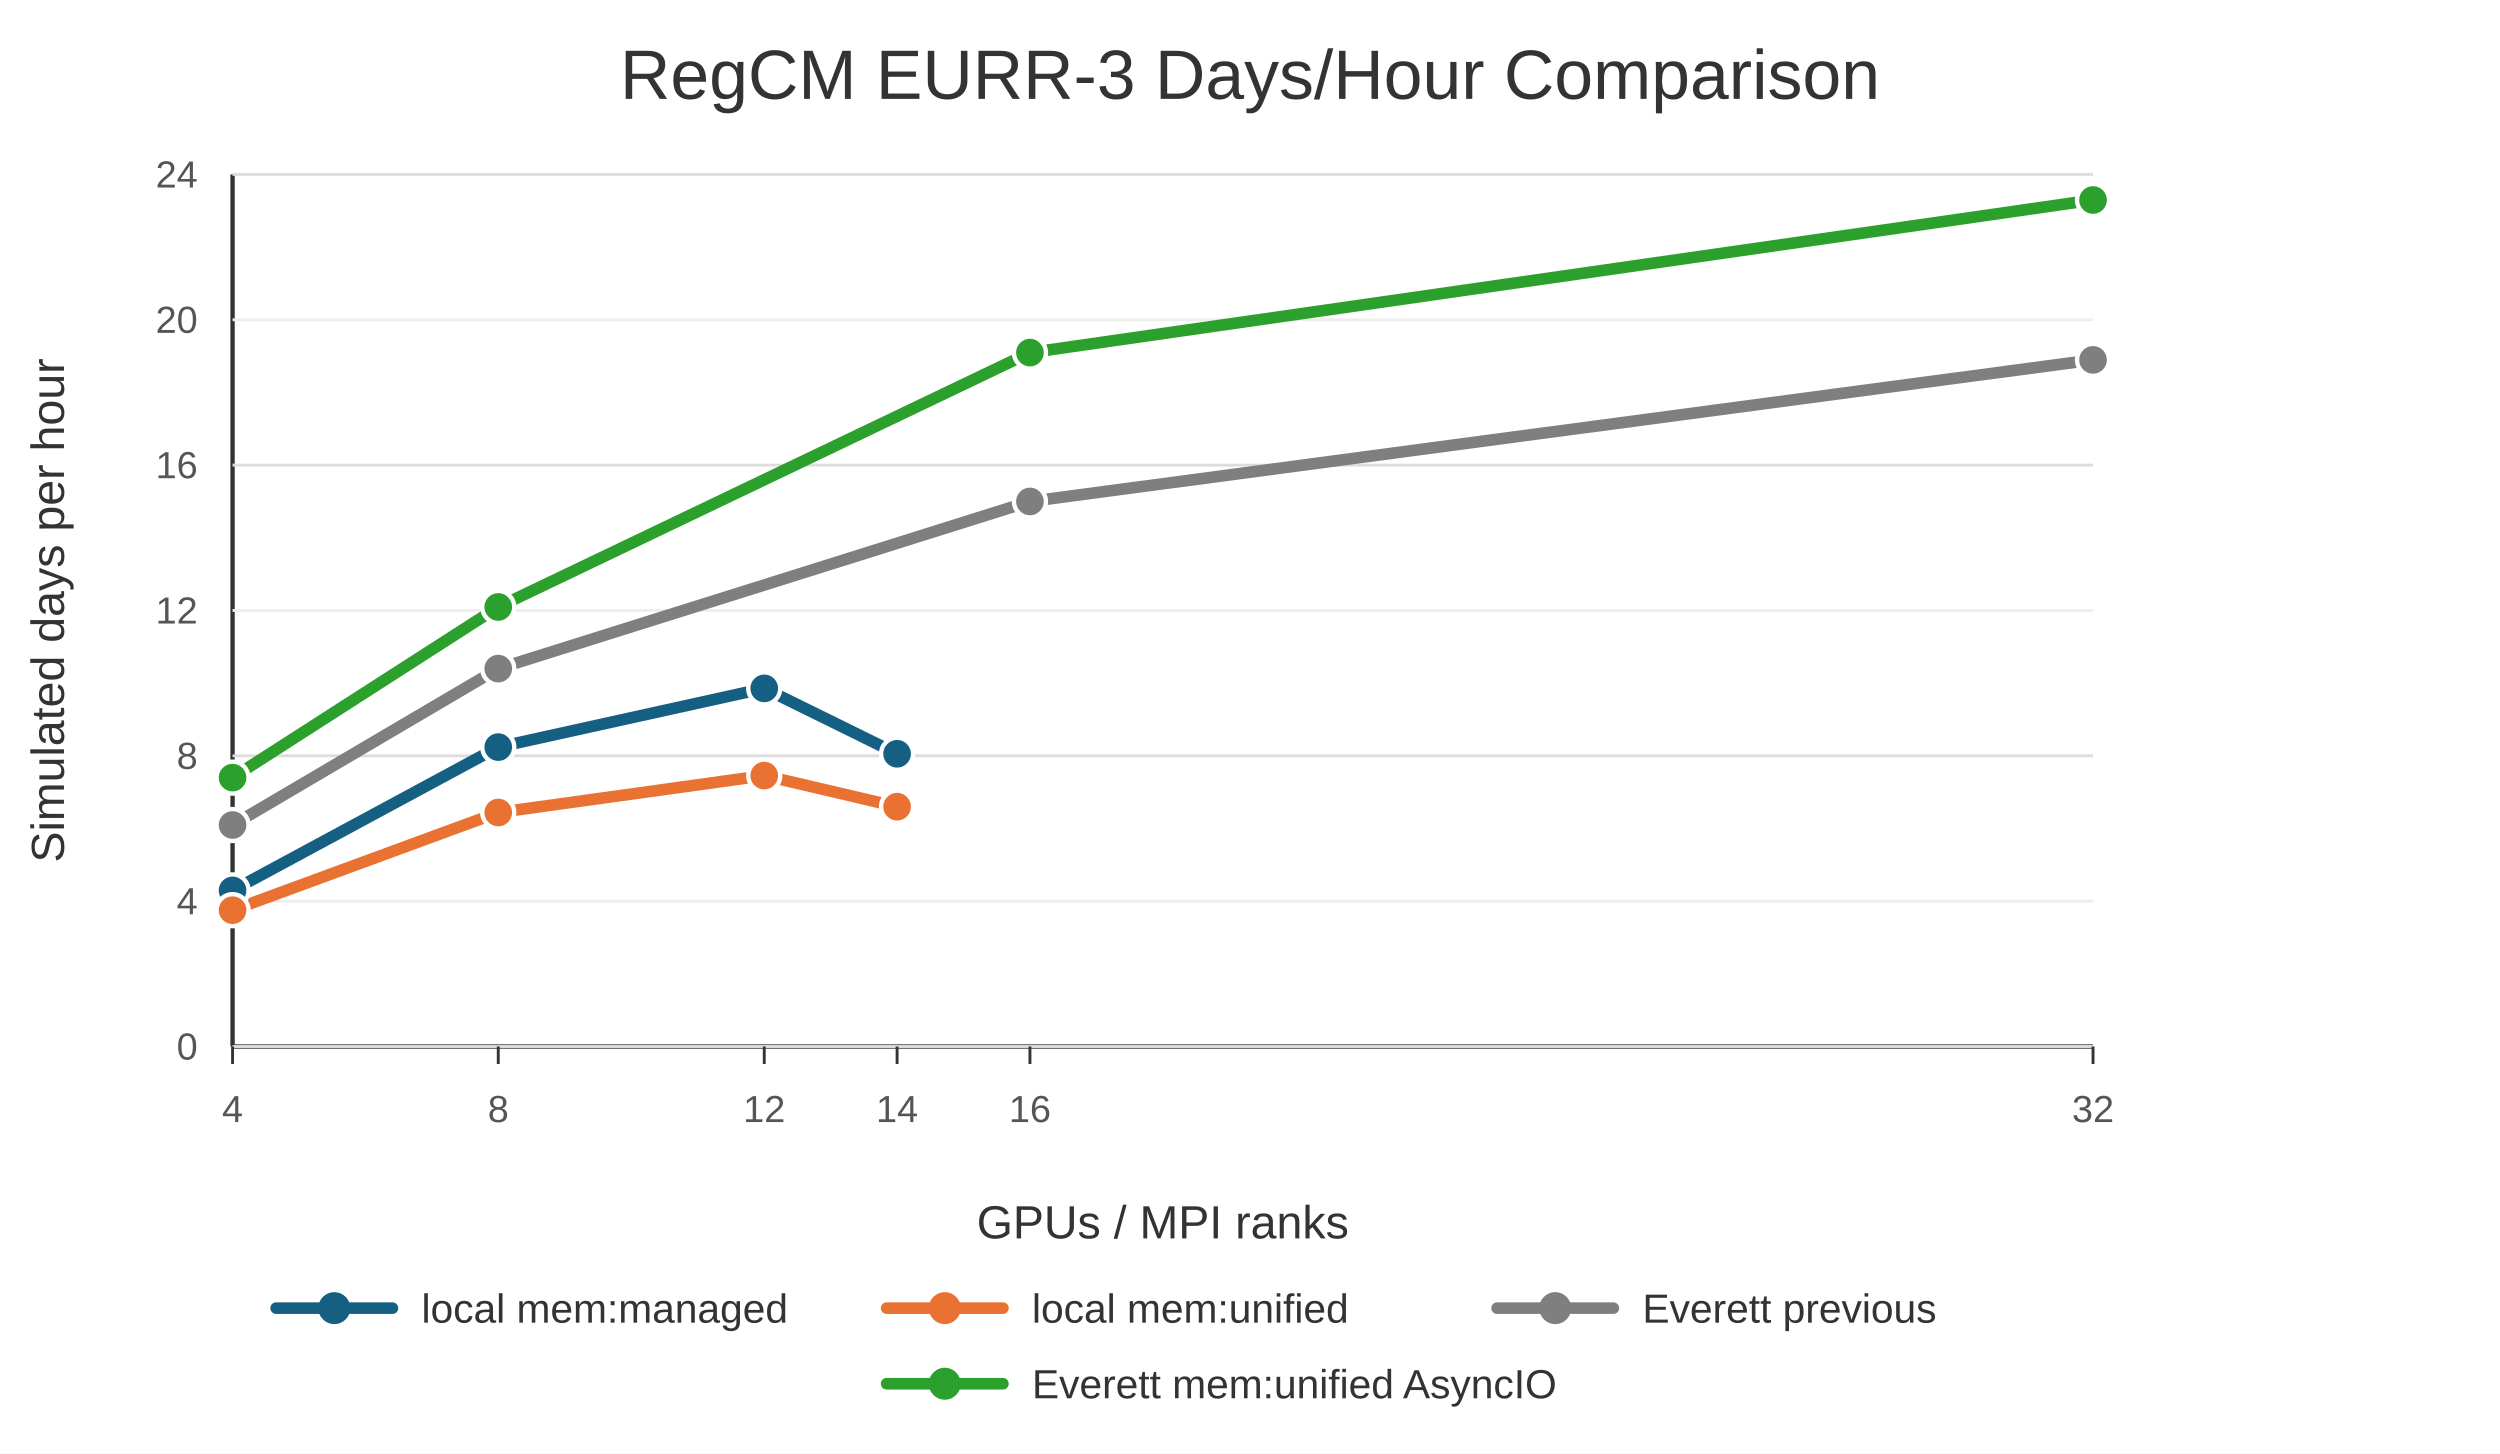
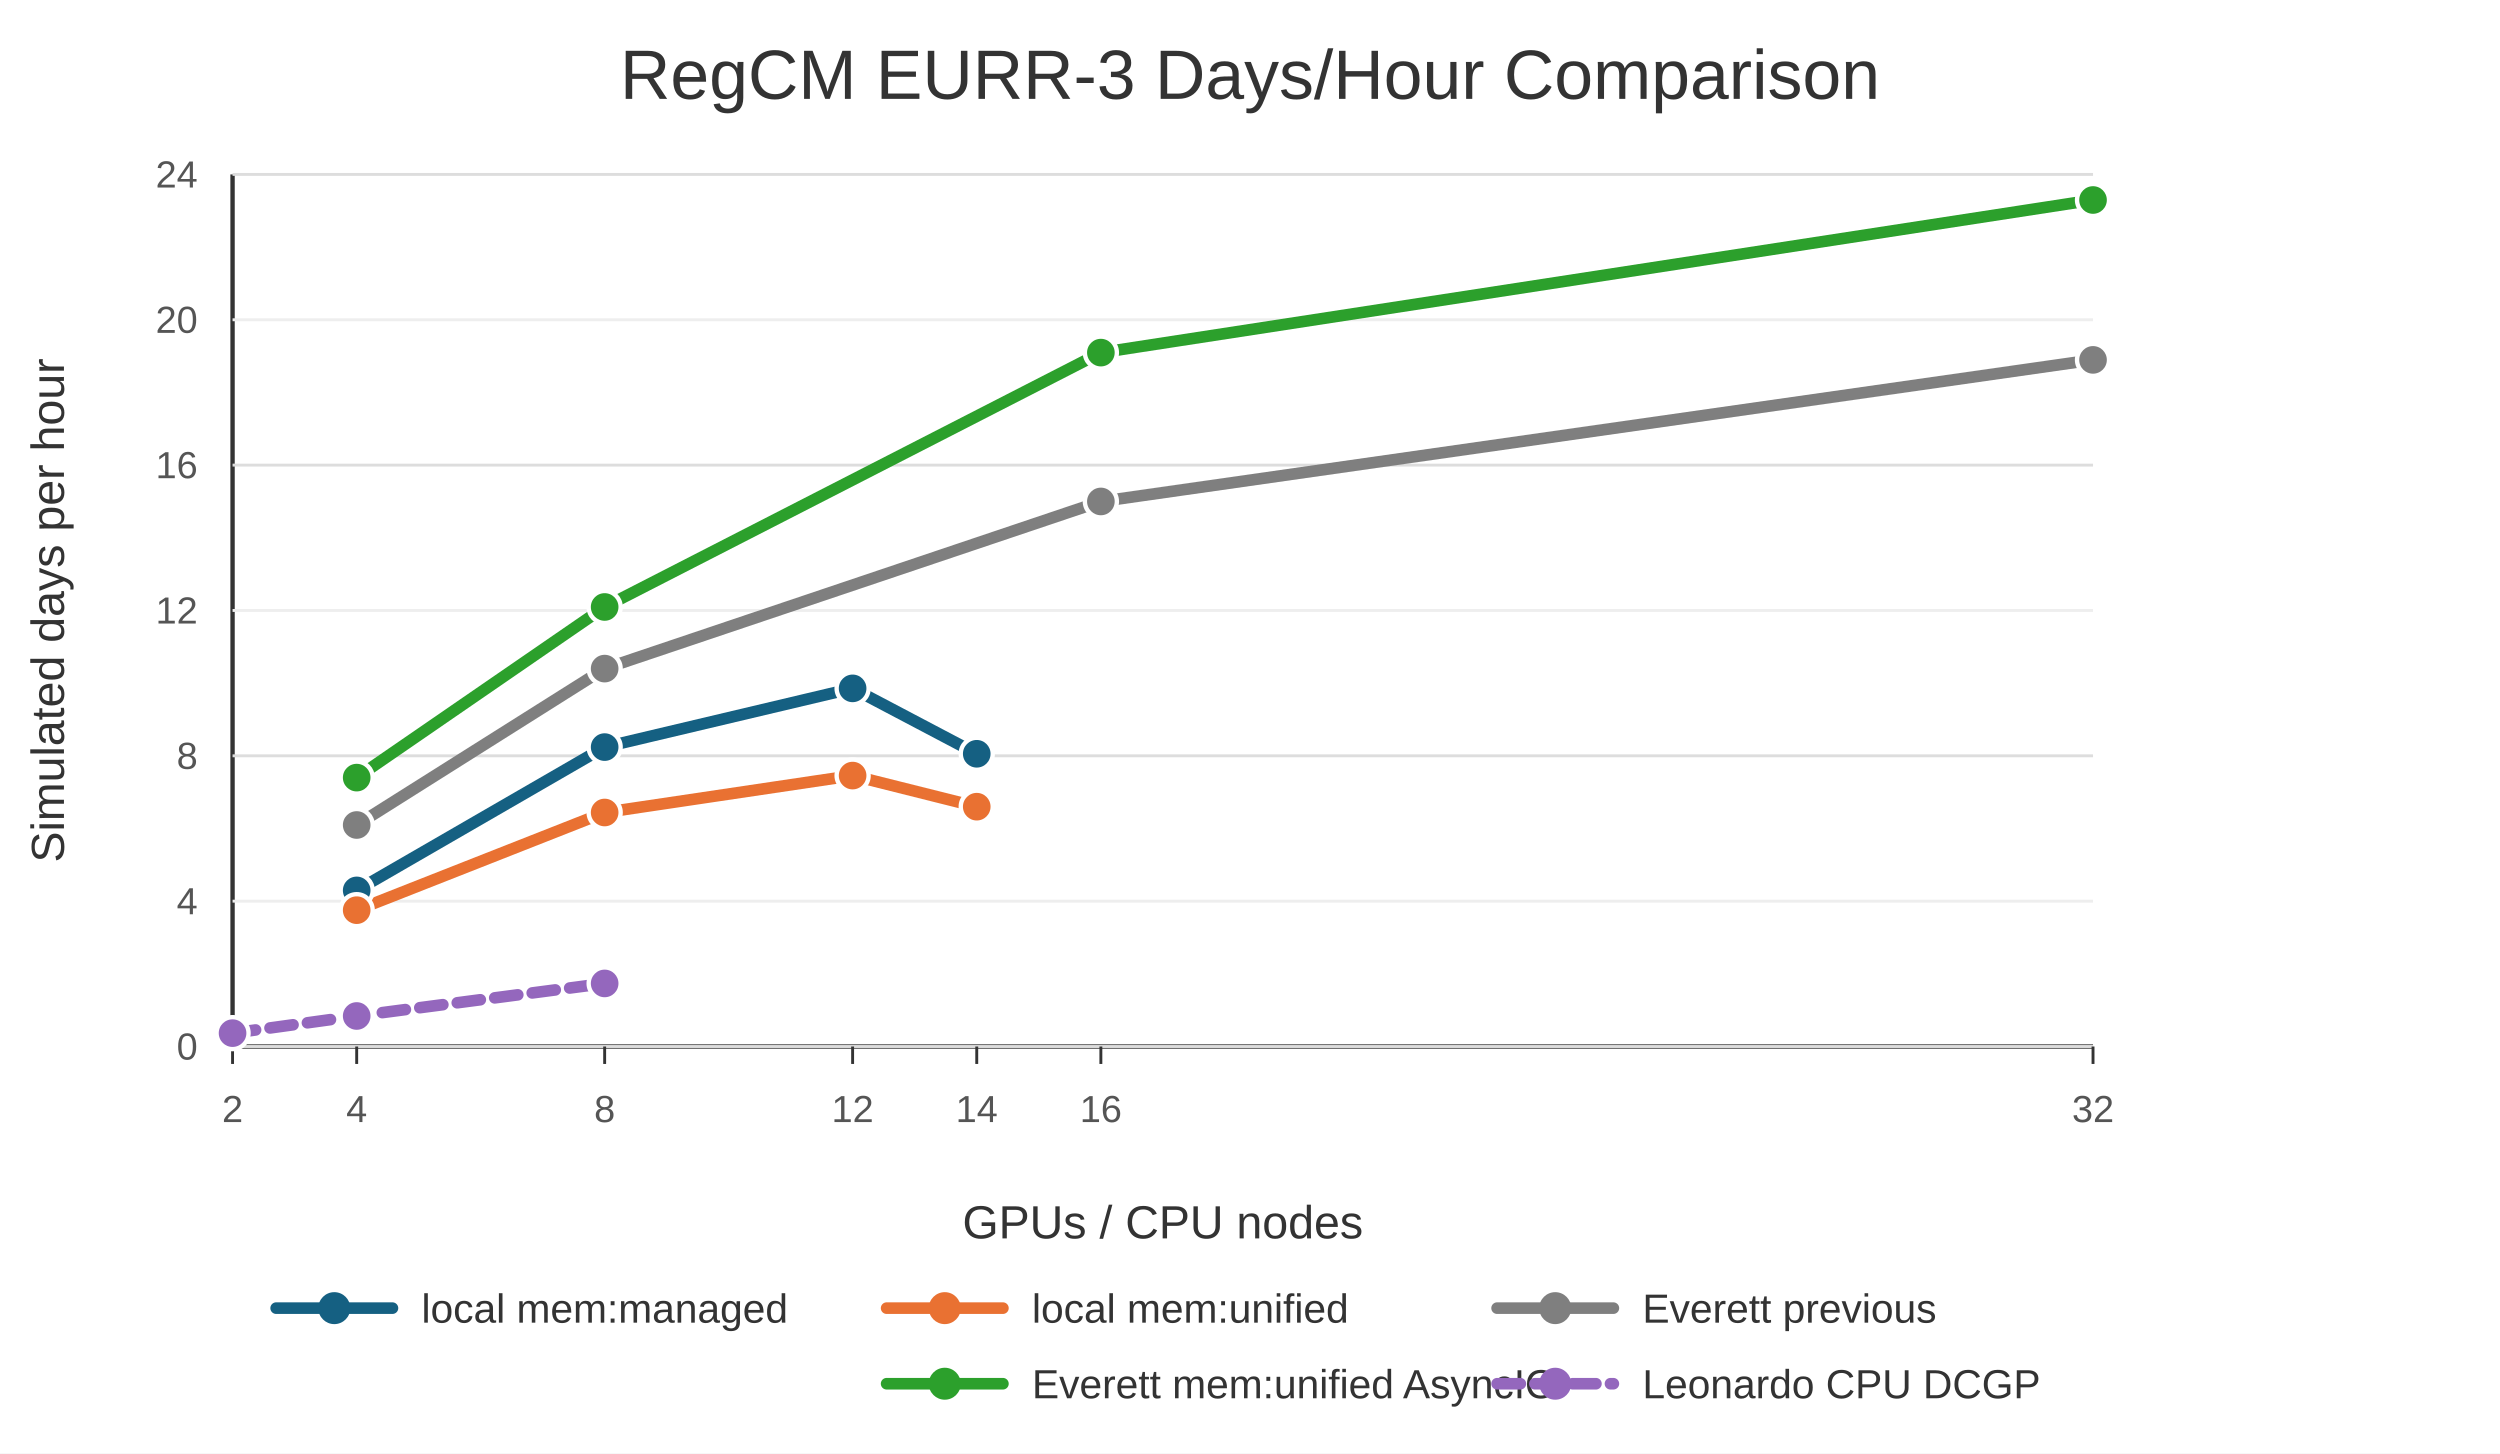
<svg xmlns="http://www.w3.org/2000/svg" width="860" height="500" viewBox="0 0 860 500" role="img" aria-labelledby="title desc">
  <rect width="860" height="500" fill="#ffffff" />
  <text x="430" y="34" text-anchor="middle" font-family="Arial, sans-serif" font-size="24" fill="#333333">RegCM EURR-3 Days/Hour Comparison</text>
  <line x1="80" y1="360" x2="720" y2="360" stroke="#333333" stroke-width="1.5" />
  <line x1="80" y1="60" x2="80" y2="360" stroke="#333333" stroke-width="1.5" />
  <g font-family="Arial, sans-serif" font-size="13" fill="#555555">
    <line x1="80" y1="360" x2="720" y2="360" stroke="#dddddd" />
    <text x="68" y="364.5" text-anchor="end">0</text>
    <line x1="80" y1="310" x2="720" y2="310" stroke="#eeeeee" />
    <text x="68" y="314.5" text-anchor="end">4</text>
    <line x1="80" y1="260" x2="720" y2="260" stroke="#dddddd" />
    <text x="68" y="264.5" text-anchor="end">8</text>
    <line x1="80" y1="210" x2="720" y2="210" stroke="#eeeeee" />
    <text x="68" y="214.5" text-anchor="end">12</text>
    <line x1="80" y1="160" x2="720" y2="160" stroke="#dddddd" />
    <text x="68" y="164.5" text-anchor="end">16</text>
    <line x1="80" y1="110" x2="720" y2="110" stroke="#eeeeee" />
    <text x="68" y="114.5" text-anchor="end">20</text>
    <line x1="80" y1="60" x2="720" y2="60" stroke="#dddddd" />
    <text x="68" y="64.5" text-anchor="end">24</text>
  </g>
  <g font-family="Arial, sans-serif" font-size="13" fill="#555555">
    <line x1="80.0" y1="360" x2="80.0" y2="366" stroke="#333333" />
-     <text x="80.0" y="386" text-anchor="middle">4</text>
-     <line x1="171.4" y1="360" x2="171.4" y2="366" stroke="#333333" />
-     <text x="171.4" y="386" text-anchor="middle">8</text>
-     <line x1="262.9" y1="360" x2="262.9" y2="366" stroke="#333333" />
-     <text x="262.9" y="386" text-anchor="middle">12</text>
-     <line x1="308.6" y1="360" x2="308.6" y2="366" stroke="#333333" />
-     <text x="308.6" y="386" text-anchor="middle">14</text>
-     <line x1="354.3" y1="360" x2="354.3" y2="366" stroke="#333333" />
-     <text x="354.3" y="386" text-anchor="middle">16</text>
+     <text x="80.0" y="386" text-anchor="middle">2</text>
+     <line x1="122.7" y1="360" x2="122.7" y2="366" stroke="#333333" />
+     <text x="122.7" y="386" text-anchor="middle">4</text>
+     <line x1="208.0" y1="360" x2="208.0" y2="366" stroke="#333333" />
+     <text x="208.0" y="386" text-anchor="middle">8</text>
+     <line x1="293.3" y1="360" x2="293.3" y2="366" stroke="#333333" />
+     <text x="293.3" y="386" text-anchor="middle">12</text>
+     <line x1="336.0" y1="360" x2="336.0" y2="366" stroke="#333333" />
+     <text x="336.0" y="386" text-anchor="middle">14</text>
+     <line x1="378.7" y1="360" x2="378.7" y2="366" stroke="#333333" />
+     <text x="378.7" y="386" text-anchor="middle">16</text>
    <line x1="720.0" y1="360" x2="720.0" y2="366" stroke="#333333" />
    <text x="720.0" y="386" text-anchor="middle">32</text>
  </g>
-   <text x="400" y="426" text-anchor="middle" font-family="Arial, sans-serif" font-size="16" fill="#333333">GPUs / MPI ranks</text>
+   <text x="400" y="426" text-anchor="middle" font-family="Arial, sans-serif" font-size="16" fill="#333333">GPUs / CPU nodes</text>
  <text x="22" y="210" text-anchor="middle" transform="rotate(-90 22 210)" font-family="Arial, sans-serif" font-size="16" fill="#333333">Simulated days per hour</text>
-   <polyline points="80.0,306.3 171.4,257.0 262.9,236.8 308.6,259.3" fill="none" stroke="#156082" stroke-width="4" stroke-linejoin="round" stroke-linecap="round" />
-   <polyline points="80.0,313.1 171.4,279.5 262.9,266.8 308.6,277.5" fill="none" stroke="#e97132" stroke-width="4" stroke-linejoin="round" stroke-linecap="round" />
-   <polyline points="80.0,283.8 171.4,230.0 354.3,172.5 720.0,123.8" fill="none" stroke="#7f7f7f" stroke-width="4" stroke-linejoin="round" stroke-linecap="round" />
-   <polyline points="80.0,267.5 171.4,208.8 354.3,121.3 720.0,68.8" fill="none" stroke="#2ca02c" stroke-width="4" stroke-linejoin="round" stroke-linecap="round" />
+   <polyline points="122.7,306.3 208.0,257.0 293.3,236.8 336.0,259.3" fill="none" stroke="#156082" stroke-width="4" stroke-linejoin="round" stroke-linecap="round" />
+   <polyline points="122.7,313.1 208.0,279.5 293.3,266.8 336.0,277.5" fill="none" stroke="#e97132" stroke-width="4" stroke-linejoin="round" stroke-linecap="round" />
+   <polyline points="122.7,283.8 208.0,230.0 378.7,172.5 720.0,123.8" fill="none" stroke="#7f7f7f" stroke-width="4" stroke-linejoin="round" stroke-linecap="round" />
+   <polyline points="122.7,267.5 208.0,208.8 378.7,121.3 720.0,68.8" fill="none" stroke="#2ca02c" stroke-width="4" stroke-linejoin="round" stroke-linecap="round" />
+   <polyline points="80.0,355.4 122.7,349.5 208.0,338.3" fill="none" stroke="#9467bd" stroke-width="4" stroke-linejoin="round" stroke-linecap="round" stroke-dasharray="8 5" />
  <g stroke="#ffffff" stroke-width="1.5">
-     <circle cx="80.0" cy="306.3" r="5.5" fill="#156082" />
-     <circle cx="171.4" cy="257.0" r="5.5" fill="#156082" />
-     <circle cx="262.9" cy="236.8" r="5.5" fill="#156082" />
-     <circle cx="308.6" cy="259.3" r="5.5" fill="#156082" />
-     <circle cx="80.0" cy="313.1" r="5.5" fill="#e97132" />
-     <circle cx="171.4" cy="279.5" r="5.5" fill="#e97132" />
-     <circle cx="262.9" cy="266.8" r="5.5" fill="#e97132" />
-     <circle cx="308.6" cy="277.5" r="5.5" fill="#e97132" />
-     <circle cx="80.0" cy="283.8" r="5.5" fill="#7f7f7f" />
-     <circle cx="171.4" cy="230.0" r="5.5" fill="#7f7f7f" />
-     <circle cx="354.3" cy="172.5" r="5.5" fill="#7f7f7f" />
+     <circle cx="122.7" cy="306.3" r="5.5" fill="#156082" />
+     <circle cx="208.0" cy="257.0" r="5.5" fill="#156082" />
+     <circle cx="293.3" cy="236.8" r="5.5" fill="#156082" />
+     <circle cx="336.0" cy="259.3" r="5.5" fill="#156082" />
+     <circle cx="122.7" cy="313.1" r="5.5" fill="#e97132" />
+     <circle cx="208.0" cy="279.5" r="5.5" fill="#e97132" />
+     <circle cx="293.3" cy="266.8" r="5.5" fill="#e97132" />
+     <circle cx="336.0" cy="277.5" r="5.5" fill="#e97132" />
+     <circle cx="122.7" cy="283.8" r="5.5" fill="#7f7f7f" />
+     <circle cx="208.0" cy="230.0" r="5.5" fill="#7f7f7f" />
+     <circle cx="378.7" cy="172.5" r="5.5" fill="#7f7f7f" />
    <circle cx="720.0" cy="123.8" r="5.5" fill="#7f7f7f" />
-     <circle cx="80.0" cy="267.5" r="5.5" fill="#2ca02c" />
-     <circle cx="171.4" cy="208.8" r="5.5" fill="#2ca02c" />
-     <circle cx="354.3" cy="121.3" r="5.5" fill="#2ca02c" />
+     <circle cx="122.7" cy="267.5" r="5.5" fill="#2ca02c" />
+     <circle cx="208.0" cy="208.8" r="5.5" fill="#2ca02c" />
+     <circle cx="378.7" cy="121.3" r="5.5" fill="#2ca02c" />
    <circle cx="720.0" cy="68.8" r="5.5" fill="#2ca02c" />
+     <circle cx="80.0" cy="355.4" r="5.5" fill="#9467bd" />
+     <circle cx="122.7" cy="349.5" r="5.5" fill="#9467bd" />
+     <circle cx="208.0" cy="338.3" r="5.5" fill="#9467bd" />
  </g>
  <g font-family="Arial, sans-serif" font-size="14" fill="#333333">
    <line x1="95" y1="450" x2="135" y2="450" stroke="#156082" stroke-width="4" stroke-linecap="round" />
    <circle cx="115" cy="450" r="5.5" fill="#156082" />
    <text x="145" y="455">local mem:managed</text>
    <line x1="305" y1="450" x2="345" y2="450" stroke="#e97132" stroke-width="4" stroke-linecap="round" />
    <circle cx="325" cy="450" r="5.5" fill="#e97132" />
    <text x="355" y="455">local mem:unified</text>
    <line x1="515" y1="450" x2="555" y2="450" stroke="#7f7f7f" stroke-width="4" stroke-linecap="round" />
    <circle cx="535" cy="450" r="5.5" fill="#7f7f7f" />
    <text x="565" y="455">Everett previous</text>
    <line x1="305" y1="476" x2="345" y2="476" stroke="#2ca02c" stroke-width="4" stroke-linecap="round" />
    <circle cx="325" cy="476" r="5.5" fill="#2ca02c" />
    <text x="355" y="481">Everett mem:unified AsyncIO</text>
+     <line x1="515" y1="476" x2="555" y2="476" stroke="#9467bd" stroke-width="4" stroke-linecap="round" stroke-dasharray="8 5" />
+     <circle cx="535" cy="476" r="5.5" fill="#9467bd" />
+     <text x="565" y="481">Leonardo CPU DCGP</text>
  </g>
</svg>
